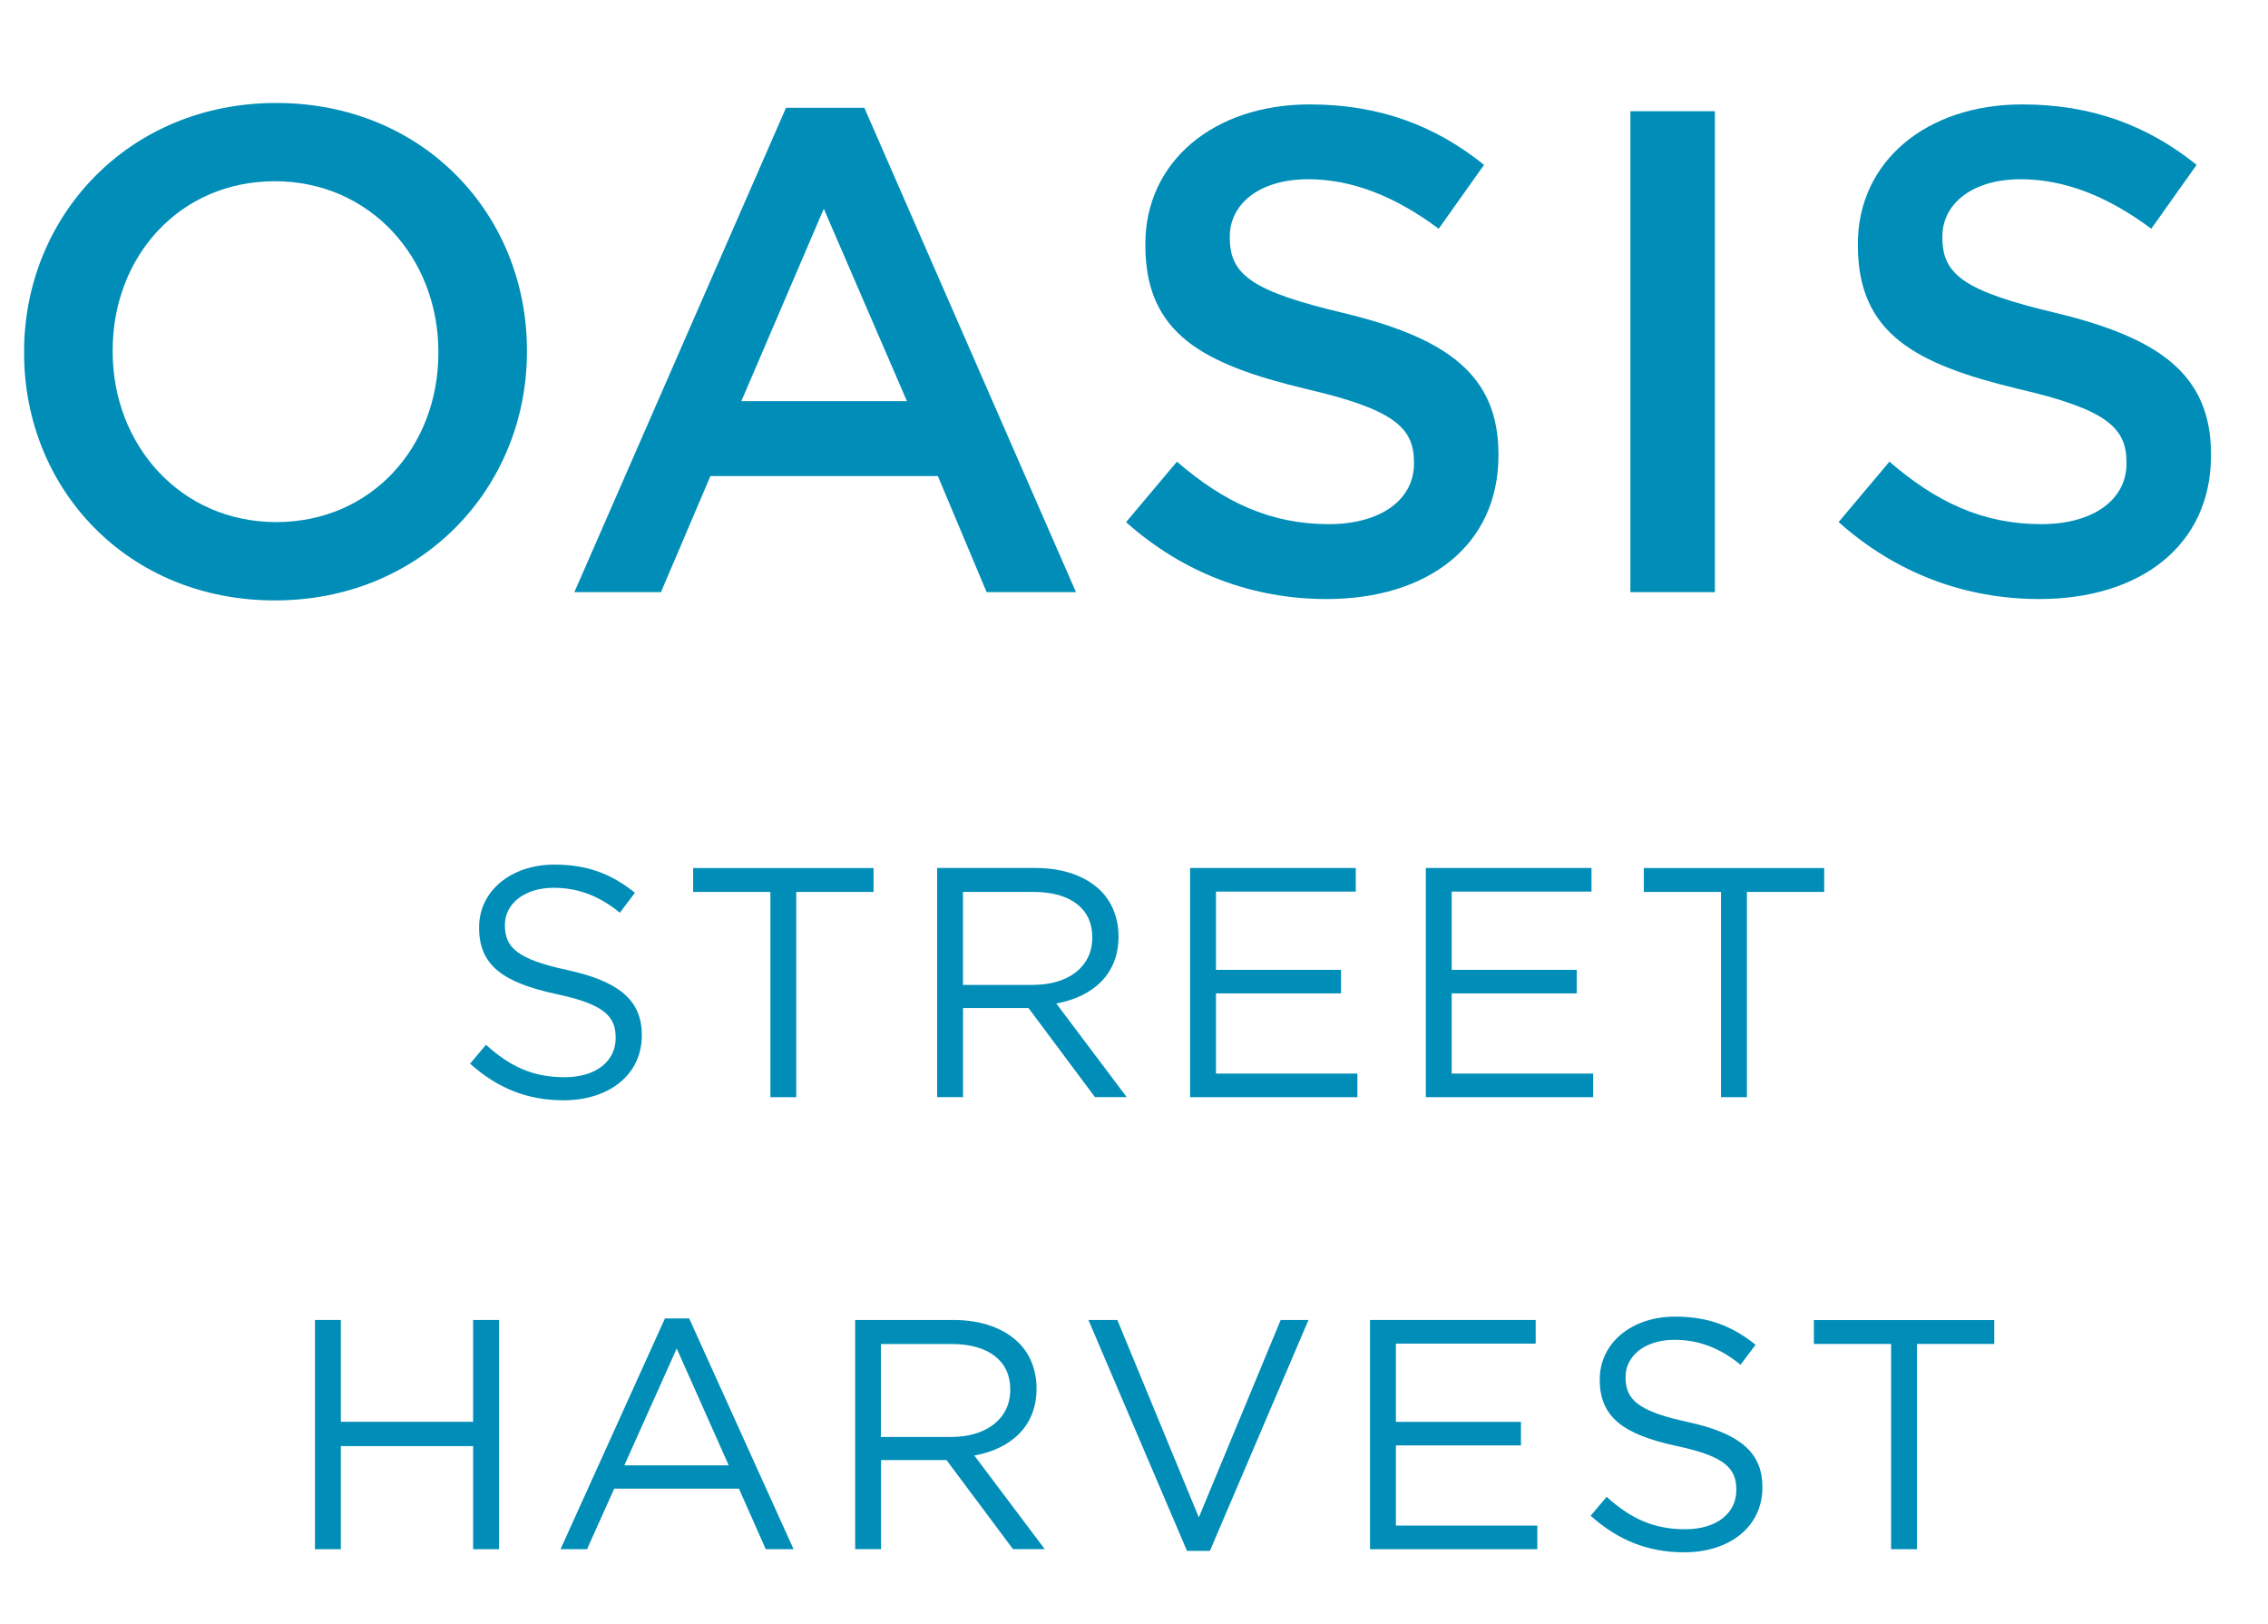
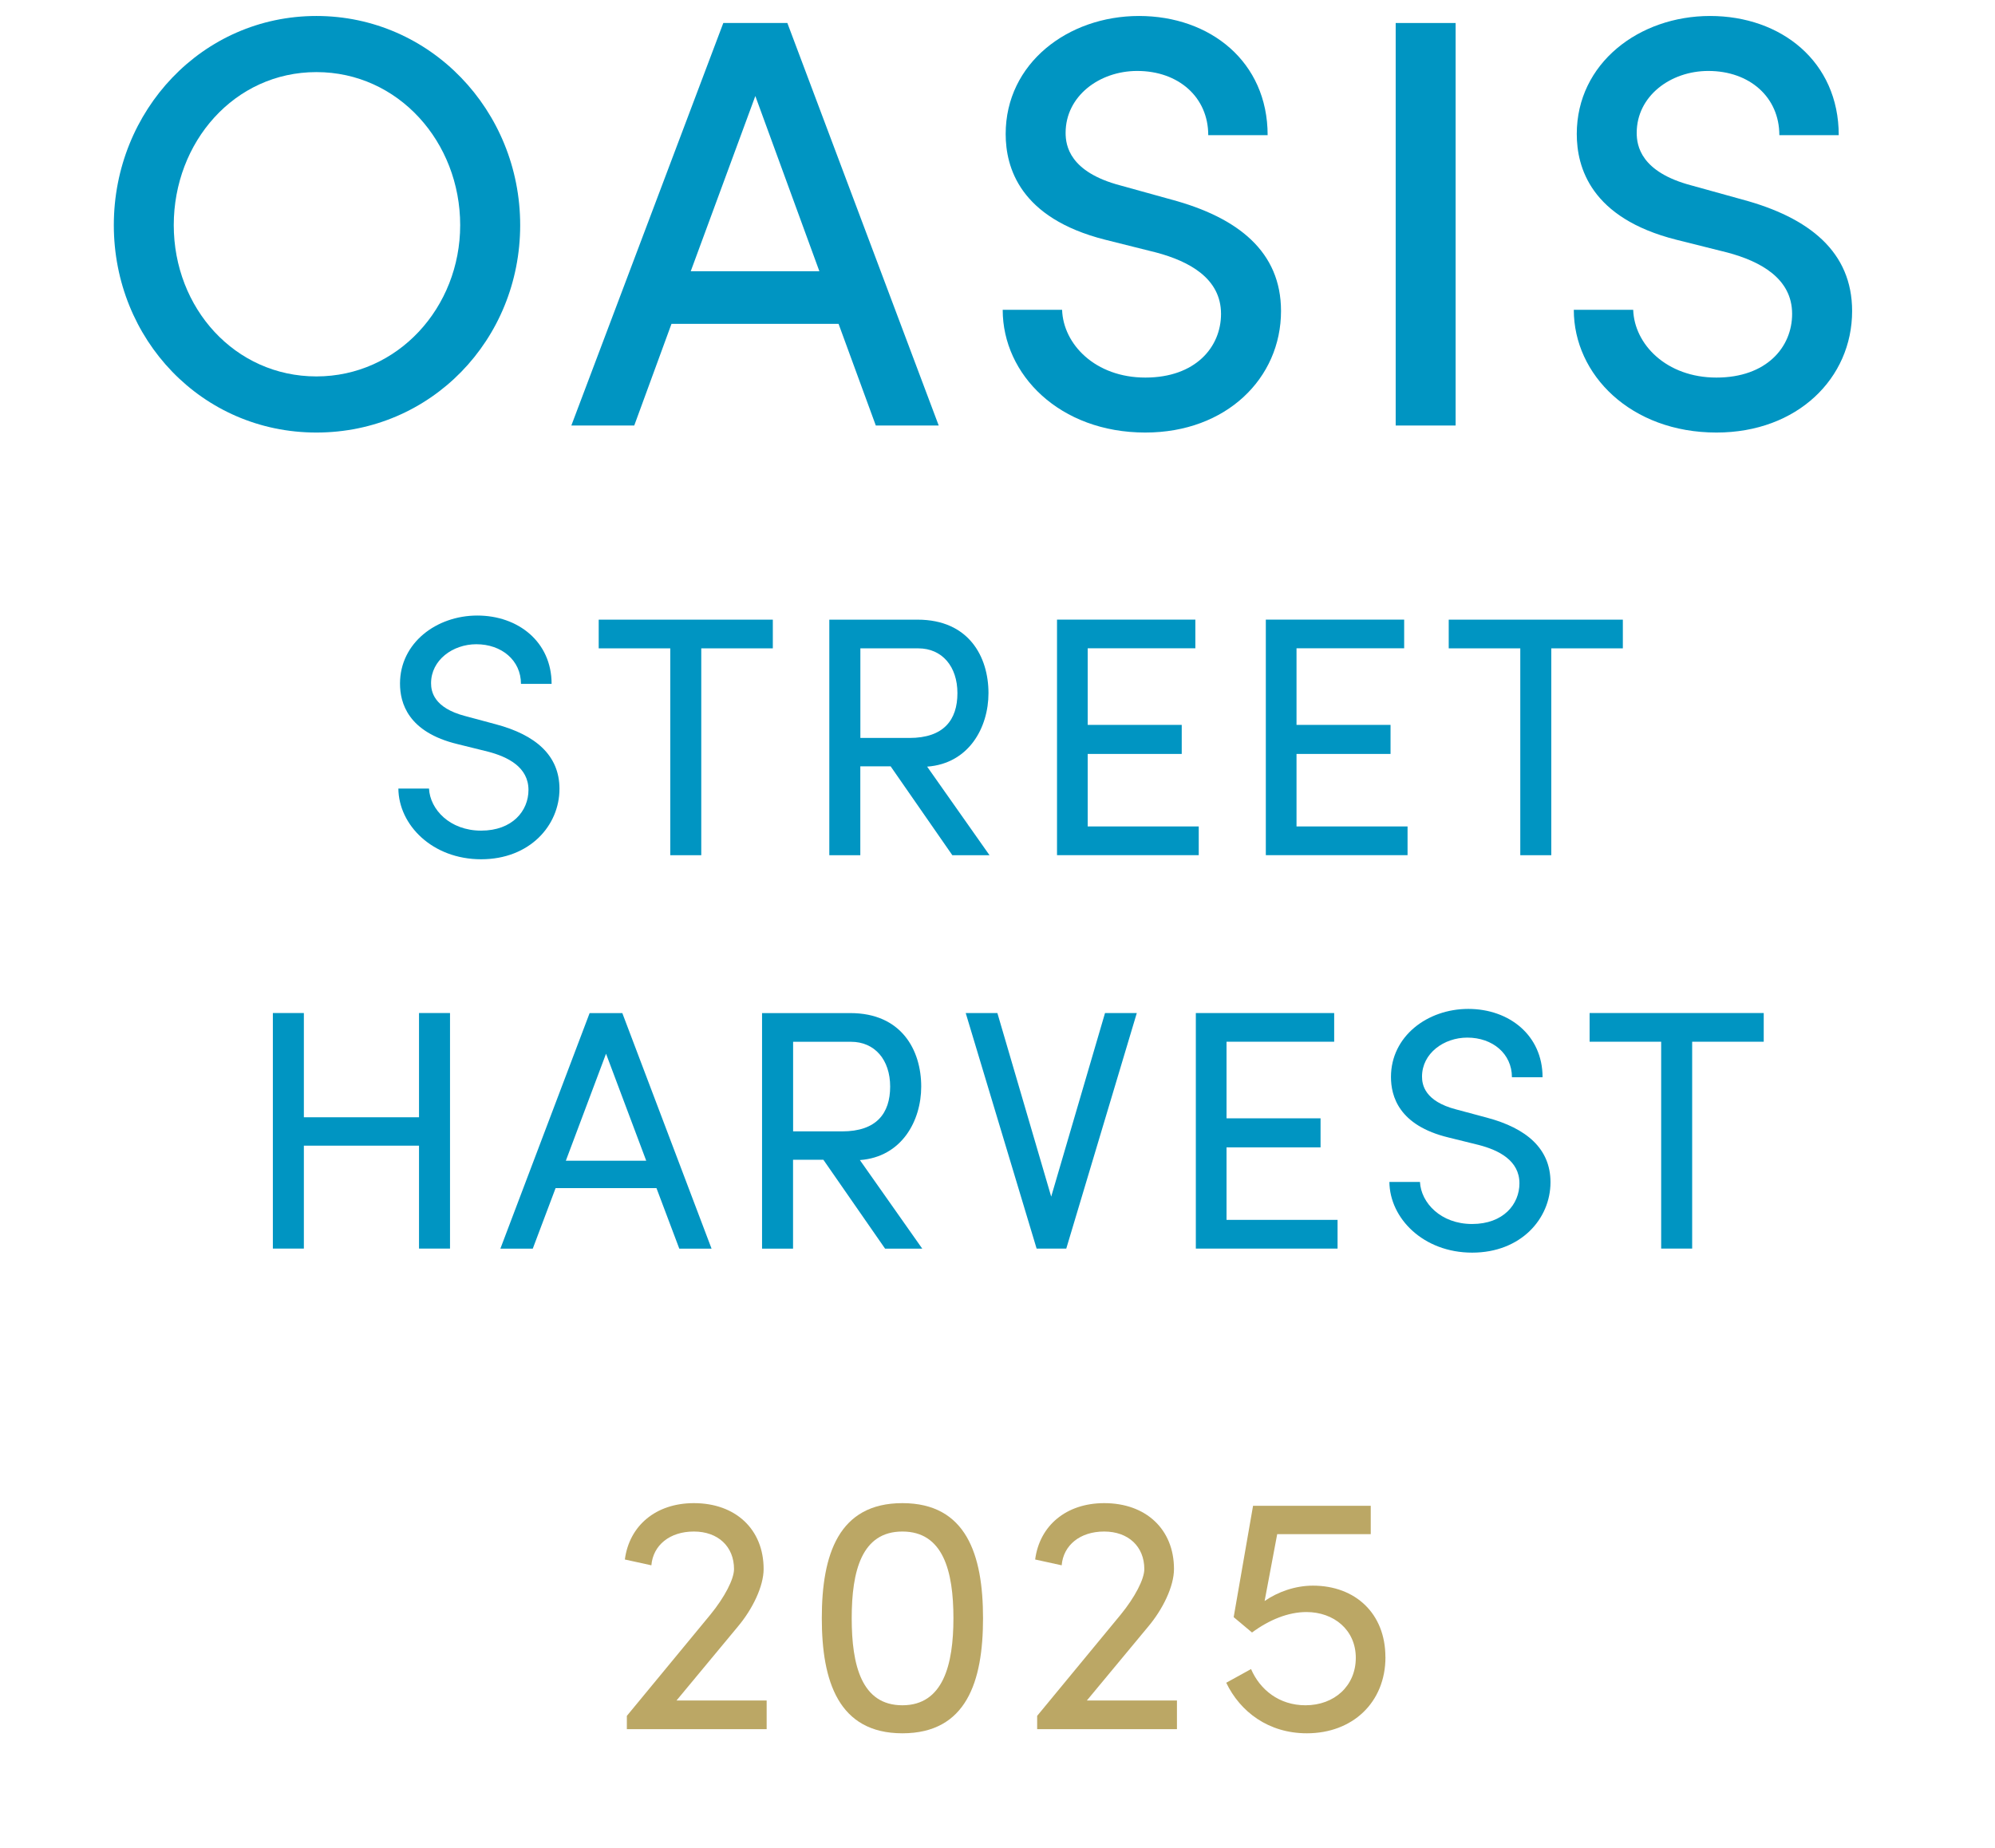
- <svg xmlns="http://www.w3.org/2000/svg" id="_レイヤー_1" version="1.1" viewBox="0 0 329.52 235.89">
+ <svg xmlns="http://www.w3.org/2000/svg" id="_レイヤー_1" version="1.1" viewBox="0 0 329.52 305.24">
  <defs>
    <style>
      .st0 {
-         fill: #008eb8;
+         fill: #bba765;
+       }
+ 
+       .st1 {
+         fill: #0095c2;
      }
    </style>
  </defs>
  <g>
-     <path class="st0" d="M3.5,51.29v-.2C3.5,31.43,18.67,14.96,40.13,14.96s36.43,16.27,36.43,35.94v.2c0,19.66-15.17,36.13-36.63,36.13S3.5,70.96,3.5,51.29ZM63.69,51.29v-.2c0-13.58-9.88-24.76-23.76-24.76s-23.56,10.98-23.56,24.56v.2c0,13.58,9.88,24.76,23.76,24.76s23.56-10.98,23.56-24.56Z" />
-     <path class="st0" d="M114.2,15.66h11.38l30.75,70.37h-12.98l-7.09-16.87h-33.04l-7.19,16.87h-12.58L114.2,15.66ZM131.77,58.28l-12.08-27.95-11.98,27.95h24.06Z" />
-     <path class="st0" d="M163.61,75.85l7.39-8.78c6.69,5.79,13.48,9.08,22.06,9.08,7.59,0,12.38-3.59,12.38-8.78v-.2c0-4.99-2.79-7.69-15.77-10.68-14.87-3.59-23.26-7.99-23.26-20.86v-.2c0-11.98,9.98-20.26,23.86-20.26,10.18,0,18.27,3.09,25.35,8.78l-6.59,9.28c-6.29-4.69-12.58-7.19-18.97-7.19-7.19,0-11.38,3.69-11.38,8.29v.2c0,5.39,3.19,7.79,16.67,10.98,14.77,3.59,22.36,8.88,22.36,20.46v.2c0,13.08-10.28,20.86-24.96,20.86-10.68,0-20.76-3.69-29.15-11.18h0Z" />
-     <path class="st0" d="M236.88,16.16h12.28v69.87h-12.28V16.16Z" />
-     <path class="st0" d="M267.13,75.85l7.39-8.78c6.69,5.79,13.48,9.08,22.06,9.08,7.59,0,12.38-3.59,12.38-8.78v-.2c0-4.99-2.8-7.69-15.77-10.68-14.87-3.59-23.26-7.99-23.26-20.86v-.2c0-11.98,9.98-20.26,23.86-20.26,10.18,0,18.27,3.09,25.36,8.78l-6.59,9.28c-6.29-4.69-12.58-7.19-18.97-7.19-7.19,0-11.38,3.69-11.38,8.29v.2c0,5.39,3.19,7.79,16.67,10.98,14.77,3.59,22.36,8.88,22.36,20.46v.2c0,13.08-10.28,20.86-24.95,20.86-10.68,0-20.76-3.69-29.15-11.18h-.01Z" />
+     <path class="st0" d="M111.74,280.9h14.89v4.74h-23.09v-2.2l13.82-16.75c2.3-2.82,3.88-5.81,3.88-7.5,0-3.72-2.64-6.2-6.63-6.2s-6.74,2.26-7.02,5.58l-4.38-.96c.73-5.58,5.11-9.31,11.4-9.31,6.91,0,11.52,4.34,11.52,10.88,0,2.88-1.85,6.66-4.27,9.53l-10.11,12.18Z" />
+     <path class="st0" d="M135.74,267.31c0-10.49,2.75-19.01,13.31-19.01s13.32,8.52,13.32,19.01-2.75,19.01-13.32,19.01-13.31-8.63-13.31-19.01ZM157.48,267.31c0-7.78-1.69-14.32-8.43-14.32s-8.37,6.54-8.37,14.32,1.63,14.38,8.37,14.38,8.43-6.71,8.43-14.38Z" />
+     <path class="st0" d="M179.51,280.9h14.89v4.74h-23.09v-2.2l13.82-16.75c2.3-2.82,3.88-5.81,3.88-7.5,0-3.72-2.64-6.2-6.63-6.2s-6.74,2.26-7.02,5.58l-4.38-.96c.73-5.58,5.11-9.31,11.41-9.31,6.91,0,11.52,4.34,11.52,10.88,0,2.88-1.85,6.66-4.27,9.53l-10.11,12.18Z" />
+     <path class="st0" d="M228.84,273.74c0,7.5-5.45,12.58-12.98,12.58-6.35,0-11.01-3.55-13.32-8.35l4.1-2.26c1.46,3.38,4.61,5.98,8.99,5.98,4.78,0,8.31-3.21,8.31-7.84s-3.65-7.56-8.15-7.56c-3.03,0-6.18,1.3-8.99,3.38l-3.03-2.54,3.2-18.39h19.44v4.68h-15.45l-2.08,11.05c2.19-1.52,5.06-2.54,7.98-2.54,7.02,0,11.97,4.62,11.97,11.79Z" />
  </g>
  <g>
-     <path class="st0" d="M68.28,154.55l2.33-2.76c3.47,3.14,6.8,4.71,11.42,4.71s7.42-2.38,7.42-5.66v-.1c0-3.09-1.66-4.85-8.66-6.33-7.66-1.66-11.18-4.14-11.18-9.61v-.1c0-5.23,4.61-9.09,10.94-9.09,4.85,0,8.32,1.38,11.7,4.09l-2.19,2.9c-3.09-2.52-6.18-3.62-9.61-3.62-4.33,0-7.09,2.38-7.09,5.37v.1c0,3.14,1.71,4.9,9.04,6.47,7.42,1.62,10.85,4.33,10.85,9.42v.09c0,5.71-4.76,9.42-11.37,9.42-5.28,0-9.61-1.76-13.6-5.33v.03Z" />
-     <path class="st0" d="M111.94,129.58h-11.23v-3.47h26.21v3.47h-11.23v29.82h-3.76v-29.82h0Z" />
-     <path class="st0" d="M136.15,126.1h14.32c4.09,0,7.37,1.24,9.47,3.33,1.62,1.62,2.57,3.95,2.57,6.57v.09c0,5.52-3.81,8.75-9.04,9.7l10.23,13.6h-4.61l-9.66-12.94h-9.51v12.94h-3.76v-33.3h-.01ZM150.14,143.08c4.99,0,8.56-2.57,8.56-6.85v-.09c0-4.09-3.14-6.56-8.52-6.56h-10.27v13.51h10.23Z" />
-     <path class="st0" d="M172.91,126.1h24.07v3.43h-20.31v11.37h18.17v3.42h-18.17v11.65h20.55v3.43h-24.31v-33.3h0Z" />
-     <path class="st0" d="M207.16,126.1h24.07v3.43h-20.31v11.37h18.17v3.42h-18.17v11.65h20.55v3.43h-24.31v-33.3h0Z" />
-     <path class="st0" d="M250.06,129.58h-11.23v-3.47h26.21v3.47h-11.23v29.82h-3.76v-29.82h.01Z" />
-     <path class="st0" d="M45.76,191.77h3.76v14.79h19.22v-14.79h3.76v33.3h-3.76v-14.98h-19.22v14.98h-3.76v-33.3Z" />
-     <path class="st0" d="M96.61,191.54h3.52l15.17,33.53h-4.04l-3.9-8.8h-18.12l-3.95,8.8h-3.85l15.17-33.53h0ZM105.88,212.89l-7.56-16.98-7.61,16.98h15.17Z" />
-     <path class="st0" d="M124.24,191.77h14.32c4.09,0,7.37,1.24,9.47,3.33,1.62,1.62,2.57,3.95,2.57,6.57v.09c0,5.52-3.81,8.75-9.04,9.7l10.23,13.6h-4.61l-9.66-12.94h-9.51v12.94h-3.76v-33.3h-.01ZM138.22,208.76c4.99,0,8.56-2.57,8.56-6.85v-.09c0-4.09-3.14-6.56-8.52-6.56h-10.27v13.51h10.23Z" />
-     <path class="st0" d="M158.15,191.77h4.19l11.84,28.68,11.89-28.68h4.04l-14.32,33.54h-3.33l-14.32-33.54h.01Z" />
-     <path class="st0" d="M199.05,191.77h24.07v3.43h-20.31v11.37h18.17v3.42h-18.17v11.65h20.55v3.43h-24.31v-33.3h0Z" />
-     <path class="st0" d="M231.1,220.22l2.33-2.76c3.47,3.14,6.8,4.71,11.42,4.71s7.42-2.38,7.42-5.66v-.1c0-3.09-1.66-4.85-8.66-6.33-7.66-1.66-11.18-4.14-11.18-9.61v-.1c0-5.23,4.61-9.09,10.94-9.09,4.85,0,8.32,1.38,11.7,4.09l-2.19,2.9c-3.09-2.52-6.18-3.62-9.61-3.62-4.33,0-7.09,2.38-7.09,5.37v.1c0,3.14,1.71,4.9,9.04,6.47,7.42,1.62,10.84,4.33,10.84,9.42v.09c0,5.71-4.76,9.42-11.37,9.42-5.28,0-9.61-1.76-13.61-5.33l.02.03Z" />
-     <path class="st0" d="M274.77,195.25h-11.23v-3.47h26.21v3.47h-11.23v29.82h-3.76v-29.82h.01Z" />
+     <path class="st1" d="M18.8,37.19C18.8,18.28,33.41,2.64,52.26,2.64s33.66,15.63,33.66,34.55-14.71,34.26-33.66,34.26-33.46-15.44-33.46-34.26ZM76.01,37.19c0-13.7-10.19-25.28-23.75-25.28s-23.56,11.58-23.56,25.28,10.1,24.99,23.56,24.99,23.75-11.39,23.75-24.99Z" />
+     <path class="st1" d="M144.66,70.29l-6.15-16.79h-27.6l-6.15,16.79h-10.39L119.47,3.8h10.58l25,66.49h-10.39ZM114.09,44.81h21.25l-10.58-28.95-10.67,28.95Z" />
+     <path class="st1" d="M165.62,51.18h9.81c.19,5.69,5.48,11.19,13.75,11.19s12.5-5.02,12.5-10.52c0-5.89-5.29-8.69-10.67-10.13l-8.46-2.12c-14.13-3.57-16.44-11.97-16.44-17.47,0-11.68,10.29-19.49,22.02-19.49s21.25,7.53,21.25,19.69h-9.81c0-6.27-4.9-10.61-11.73-10.61-6.25,0-11.83,4.15-11.83,10.23,0,2.12.67,6.47,9.04,8.68l8.37,2.32c11.16,2.99,18.17,8.68,18.17,18.43,0,11.1-9.04,20.07-22.41,20.07-14.14,0-23.56-9.55-23.56-20.26Z" />
+     <path class="st1" d="M230.53,70.29V3.8h9.9v66.49h-9.9Z" />
+     <path class="st1" d="M259.95,51.18h9.81c.19,5.69,5.48,11.19,13.75,11.19s12.5-5.02,12.5-10.52c0-5.89-5.29-8.69-10.67-10.13l-8.46-2.12c-14.14-3.57-16.44-11.97-16.44-17.47,0-11.68,10.29-19.49,22.02-19.49s21.25,7.53,21.25,19.69h-9.81c0-6.27-4.9-10.61-11.73-10.61-6.25,0-11.83,4.15-11.83,10.23,0,2.12.67,6.47,9.04,8.68l8.37,2.32c11.15,2.99,18.17,8.68,18.17,18.43,0,11.1-9.04,20.07-22.41,20.07-14.14,0-23.56-9.55-23.56-20.26Z" />
+   </g>
+   <g>
+     <path class="st1" d="M65.8,130.26h5.06c.17,3.44,3.43,6.95,8.61,6.95s7.82-3.28,7.82-6.72c0-3.78-3.43-5.48-6.7-6.33l-5.01-1.24c-8.22-1.98-9.51-6.83-9.51-10,0-6.72,6.02-11.24,12.77-11.24s12.27,4.35,12.27,11.29h-5.06c0-3.9-3.21-6.55-7.37-6.55-3.88,0-7.48,2.6-7.48,6.44,0,1.36.45,4.07,5.63,5.42l5.06,1.36c6.58,1.75,10.52,5.14,10.52,10.67,0,6.04-4.9,11.63-12.94,11.63s-13.62-5.65-13.67-11.69Z" />
+     <path class="st1" d="M127.65,102.36v4.74h-11.82v34.17h-5.12v-34.17h-11.82v-4.74h28.76Z" />
+     <path class="st1" d="M157.3,141.27l-10.19-14.68h-5.01v14.68h-5.12v-38.91h14.58c8.44,0,11.71,6.1,11.71,12.14,0,5.65-3.21,11.63-10.13,12.14l10.3,14.63h-6.13ZM142.11,107.1v14.8h8.1c5.68,0,7.93-2.99,7.93-7.4s-2.53-7.4-6.47-7.4h-9.57Z" />
+     <path class="st1" d="M179.65,136.52h18.35v4.74h-23.41v-38.91h22.85v4.74h-17.78v12.65h15.53v4.8h-15.53v11.97Z" />
+     <path class="st1" d="M214.14,136.52h18.35v4.74h-23.41v-38.91h22.85v4.74h-17.78v12.65h15.53v4.8h-15.53v11.97Z" />
+     <path class="st1" d="M268.05,102.36v4.74h-11.82v34.17h-5.12v-34.17h-11.82v-4.74h28.76Z" />
+     <path class="st1" d="M69.21,167.34h5.12v38.91h-5.12v-17h-19.02v17h-5.12v-38.91h5.12v17.22h19.02v-17.22Z" />
+     <path class="st1" d="M112.2,206.26l-3.77-10h-16.66l-3.77,10h-5.35l14.74-38.91h5.4l14.74,38.91h-5.35ZM93.46,191.74h13.28l-6.64-17.68-6.64,17.68Z" />
+     <path class="st1" d="M146.19,206.26l-10.19-14.68h-5.01v14.68h-5.12v-38.91h14.58c8.44,0,11.71,6.1,11.71,12.14,0,5.65-3.21,11.63-10.13,12.14l10.3,14.63h-6.13ZM131,172.09v14.8h8.1c5.68,0,7.93-2.99,7.93-7.4s-2.53-7.4-6.47-7.4h-9.57Z" />
+     <path class="st1" d="M182.54,167.34h5.23l-11.65,38.91h-4.9l-11.71-38.91h5.23l8.89,30.33,8.89-30.33Z" />
+     <path class="st1" d="M202.58,201.51h18.35v4.74h-23.41v-38.91h22.85v4.74h-17.78v12.65h15.53v4.8h-15.53v11.97Z" />
+     <path class="st1" d="M229.48,195.24h5.06c.17,3.44,3.43,6.95,8.61,6.95s7.82-3.28,7.82-6.72c0-3.78-3.43-5.48-6.7-6.33l-5.01-1.24c-8.22-1.98-9.51-6.83-9.51-10,0-6.72,6.02-11.24,12.77-11.24s12.27,4.35,12.27,11.29h-5.06c0-3.9-3.21-6.55-7.37-6.55-3.88,0-7.48,2.6-7.48,6.44,0,1.36.45,4.07,5.63,5.42l5.07,1.36c6.58,1.75,10.52,5.14,10.52,10.67,0,6.04-4.9,11.63-12.94,11.63s-13.62-5.65-13.67-11.69Z" />
+     <path class="st1" d="M291.32,167.34v4.74h-11.82v34.17h-5.12v-34.17h-11.82v-4.74h28.76Z" />
  </g>
</svg>
